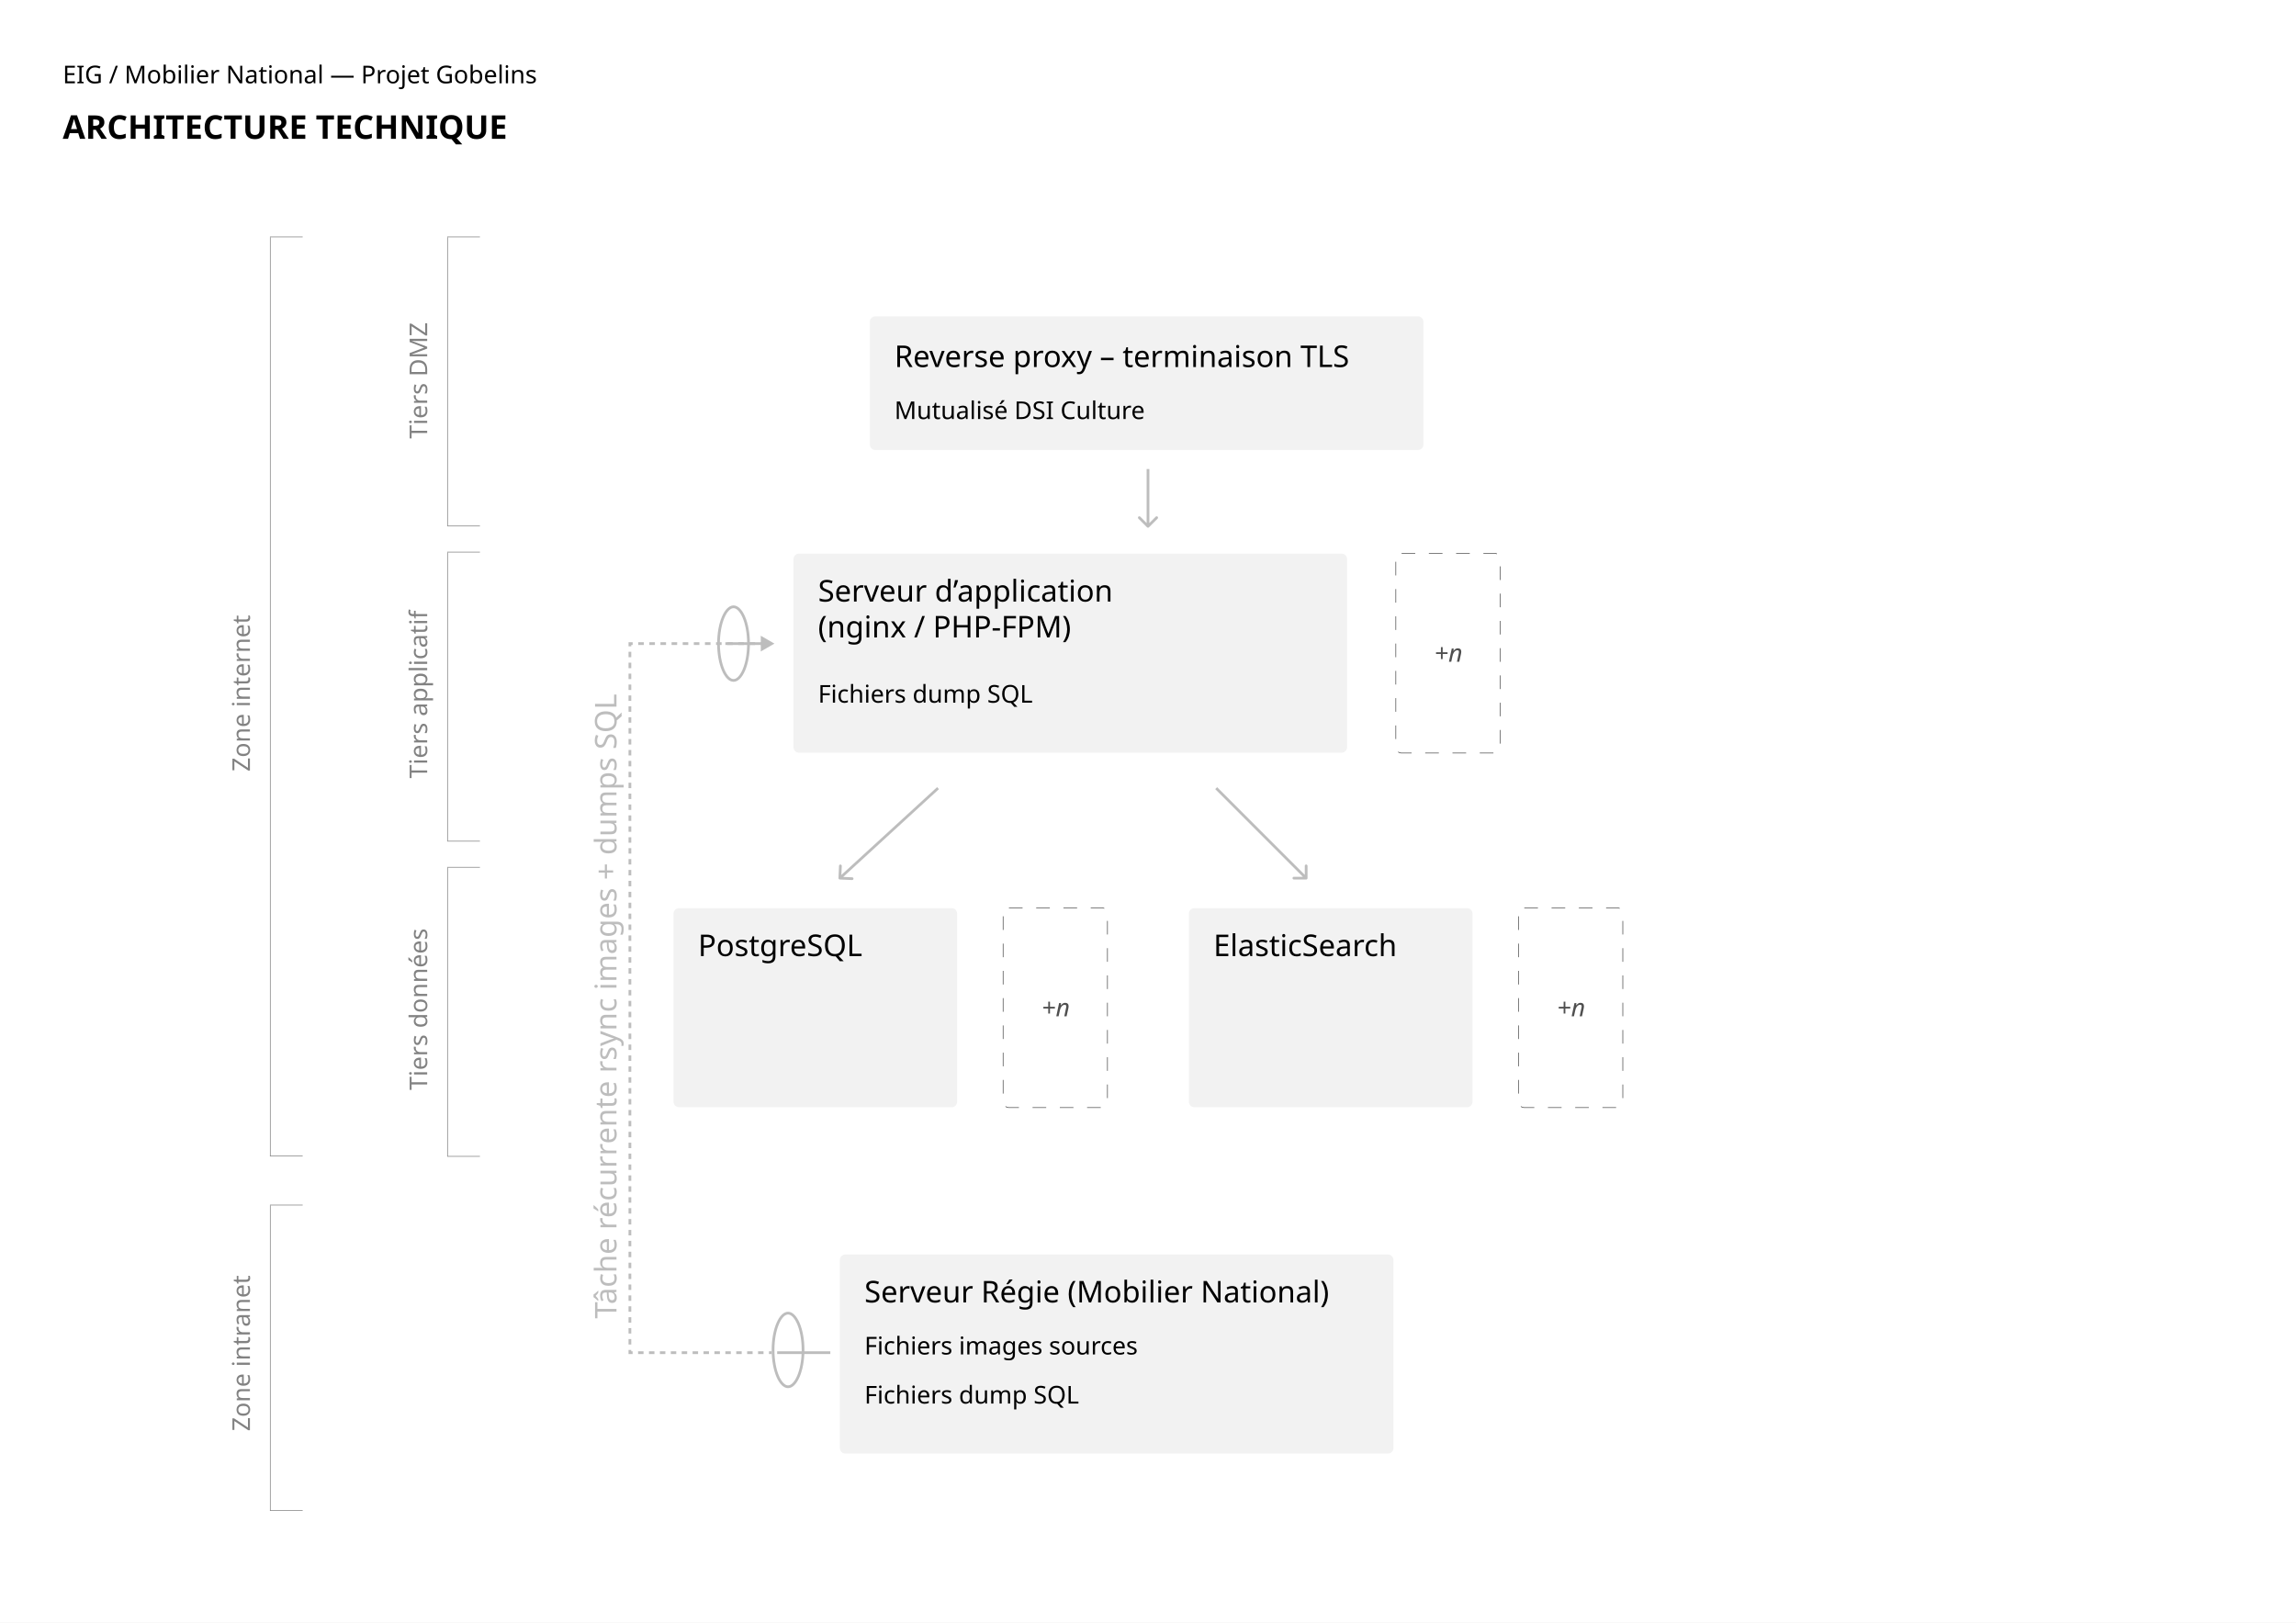
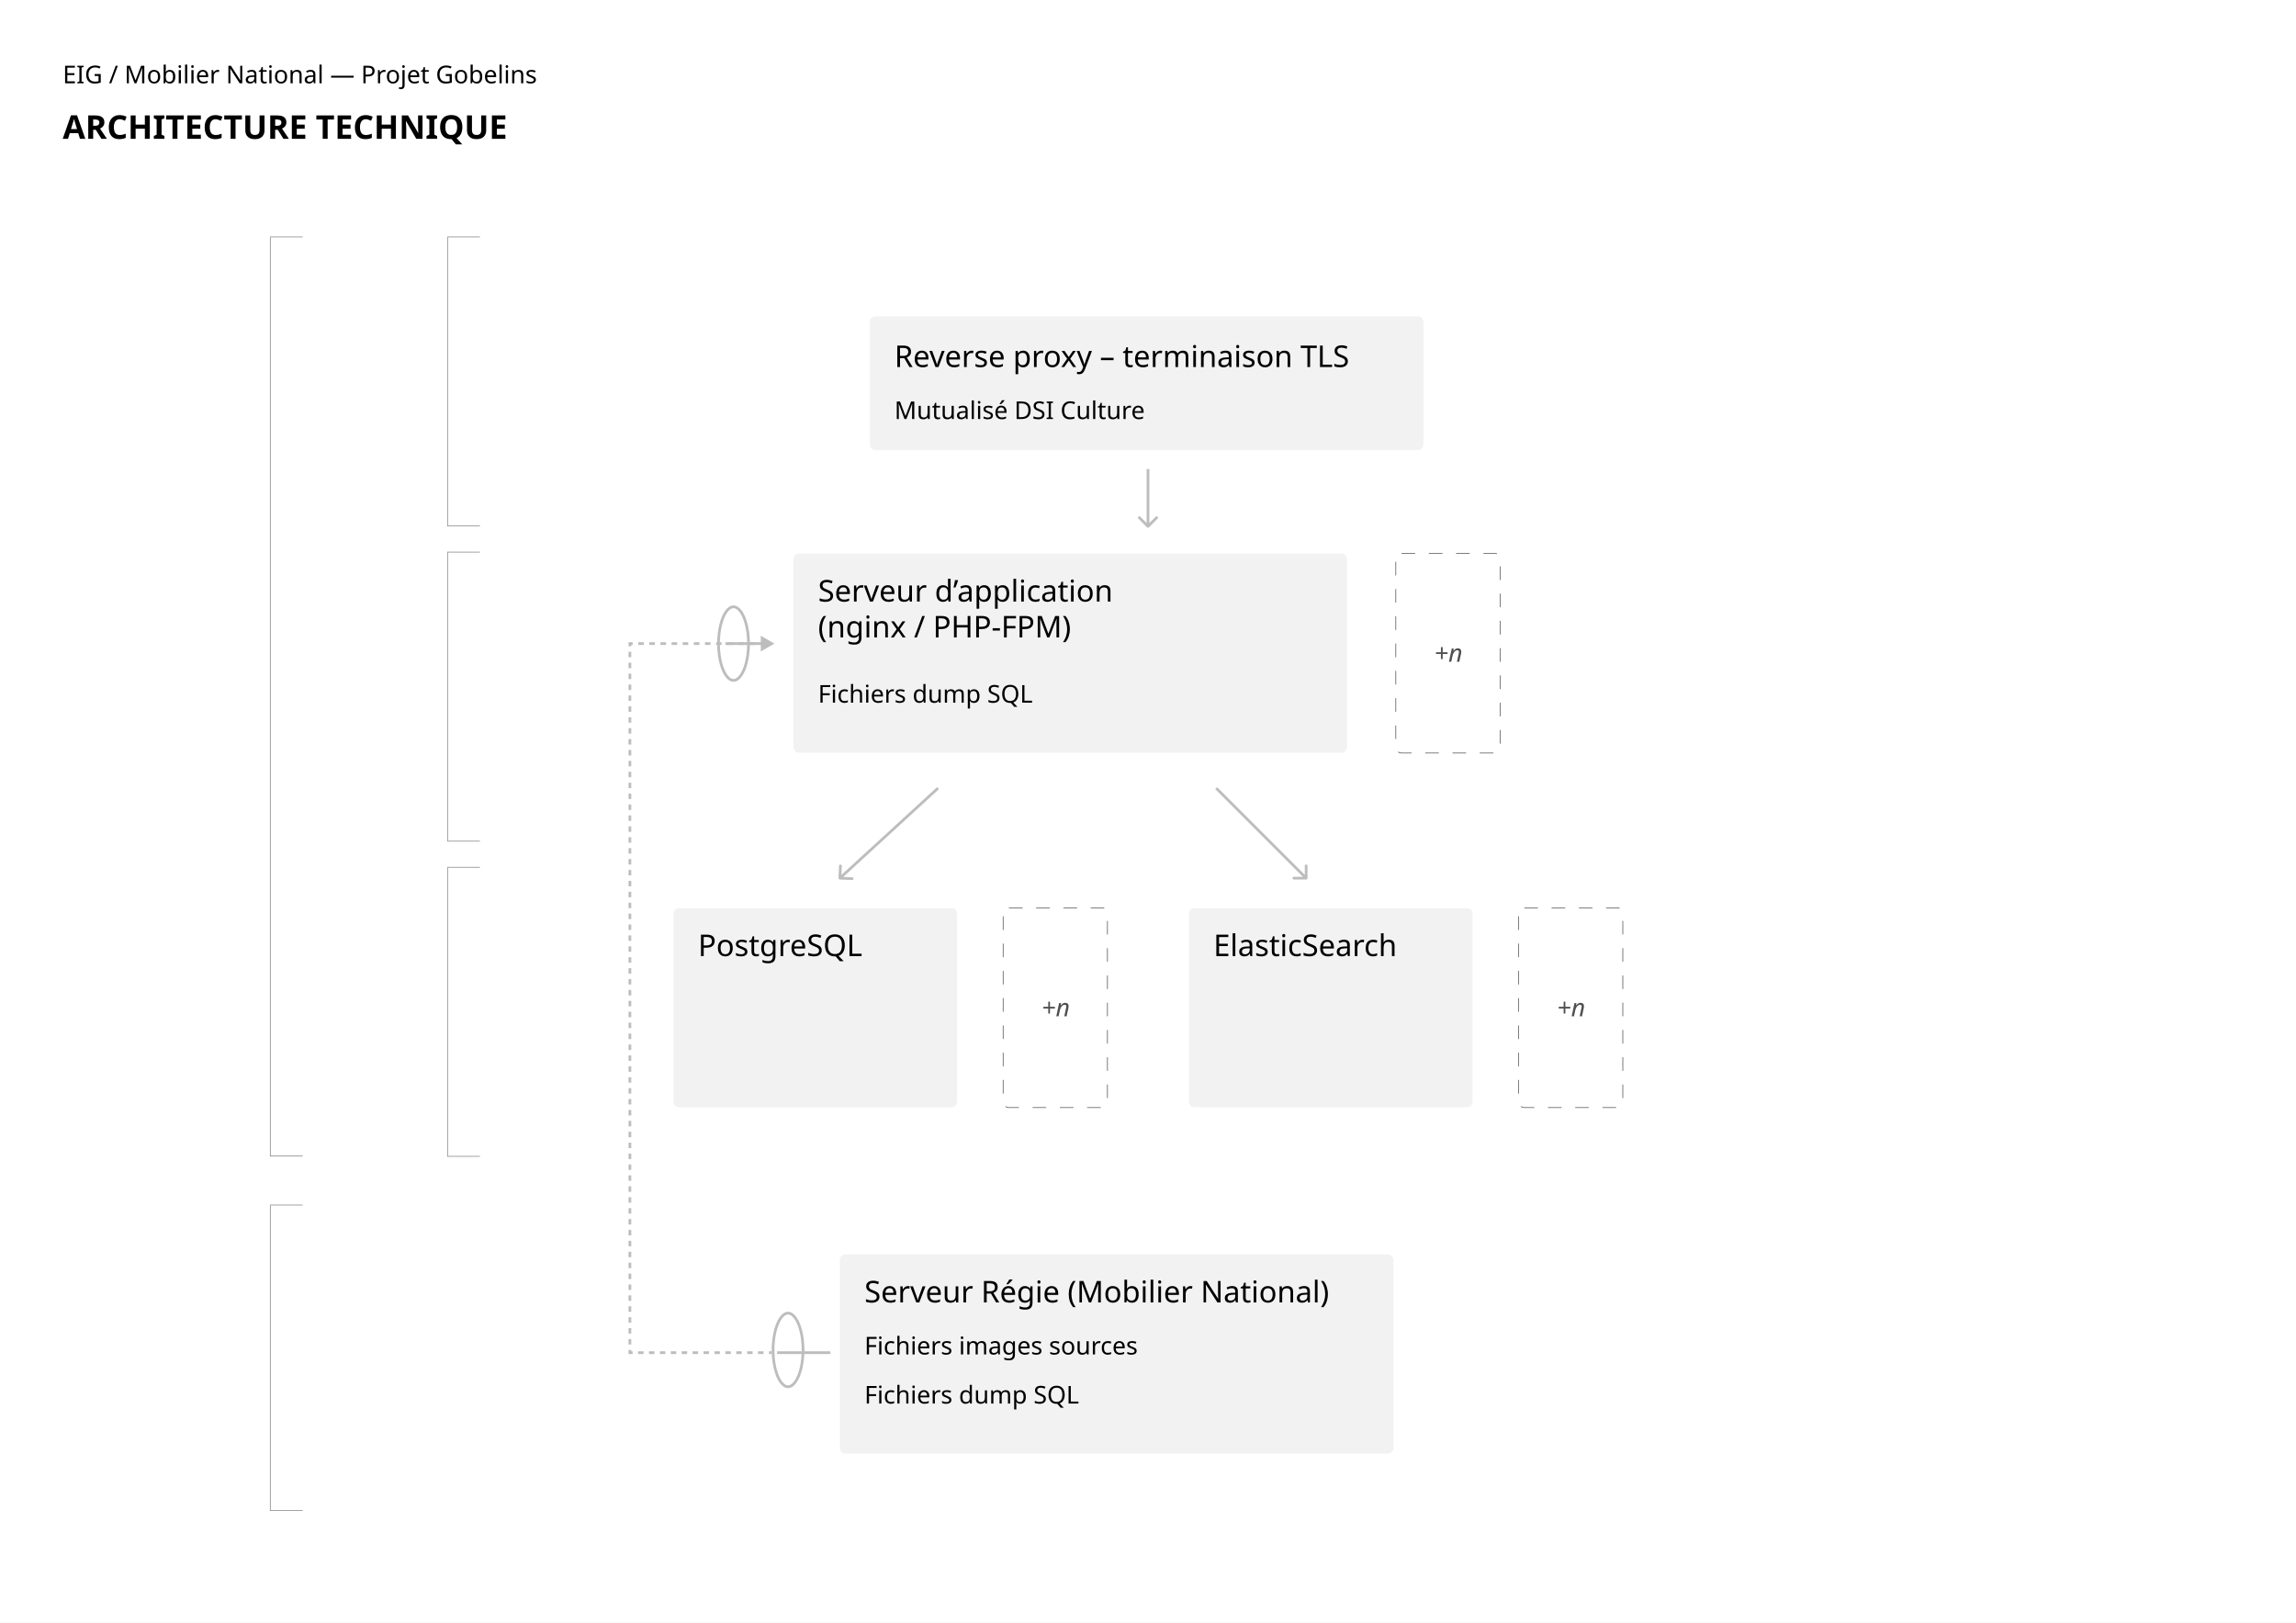
<svg xmlns="http://www.w3.org/2000/svg" width="842" height="595" viewBox="0 0 842 595" fill="none">
  <rect width="842" height="595" fill="white" />
-   <text transform="translate(23 19)" fill="black" xml:space="preserve" style="white-space: pre" font-family="Inter UI" font-style="Regular" font-size="12" letter-spacing="0em">
-     <tspan x="167.933" y="11.54">
+   <text fill="black" xml:space="preserve" style="white-space: pre" font-family="Inter UI" font-size="12" letter-spacing="0em">
+     <tspan x="190.933" y="30.54">
</tspan>
  </text>
-   <text transform="translate(23 19)" fill="black" xml:space="preserve" style="white-space: pre" font-family="Inter UI" font-style="Regular" font-size="9" letter-spacing="0em">
-     <tspan x="0" y="11.54">EIG / Mobilier National — Projet Gobelins</tspan>
+   <text fill="black" xml:space="preserve" style="white-space: pre" font-family="Inter UI" font-size="9" letter-spacing="0em">
+     <tspan x="23" y="30.54">EIG / Mobilier National — Projet Gobelins</tspan>
  </text>
-   <text transform="translate(23 19)" fill="black" xml:space="preserve" style="white-space: pre" font-family="Inter UI" font-style="Bold" font-size="12" font-weight="bold" letter-spacing="0em">
-     <tspan x="0" y="31.892">ARCHITECTURE TECHNIQUE</tspan>
+   <text fill="black" xml:space="preserve" style="white-space: pre" font-family="Inter UI" font-size="12" font-weight="bold" letter-spacing="0em">
+     <tspan x="23" y="50.892">ARCHITECTURE TECHNIQUE</tspan>
  </text>
-   <line y1="-0.125" x2="337" y2="-0.125" transform="translate(99 87) rotate(90)" stroke="#828282" stroke-width="0.25" />
-   <line y1="-0.125" x2="12" y2="-0.125" transform="translate(99 87)" stroke="#828282" stroke-width="0.25" />
-   <line y1="-0.125" x2="12" y2="-0.125" transform="translate(99 424)" stroke="#828282" stroke-width="0.25" />
-   <text transform="translate(83 283) rotate(-90)" fill="#828282" xml:space="preserve" style="white-space: pre" font-family="Inter UI" font-style="Regular" font-size="9" letter-spacing="0em">
-     <tspan x="0.107" y="8.655">Zone internet</tspan>
+   <line x1="99.125" y1="87" x2="99.125" y2="424" stroke="#828282" stroke-width="0.25" />
+   <line x1="99" y1="86.875" x2="111" y2="86.875" stroke="#828282" stroke-width="0.25" />
+   <line x1="99" y1="423.875" x2="111" y2="423.875" stroke="#828282" stroke-width="0.25" />
+   <text transform="rotate(-90)" fill="#828282" xml:space="preserve" style="white-space: pre" font-family="Inter UI" font-size="9" letter-spacing="0em">
+     <tspan x="83.107" y="291.655">Zone internet</tspan>
  </text>
-   <line y1="-0.125" x2="105.859" y2="-0.125" transform="translate(164 87) rotate(90)" stroke="#828282" stroke-width="0.25" />
-   <line y1="-0.125" x2="12" y2="-0.125" transform="translate(164 87)" stroke="#828282" stroke-width="0.25" />
-   <line y1="-0.125" x2="12" y2="-0.125" transform="translate(164 193)" stroke="#828282" stroke-width="0.25" />
-   <text transform="translate(148 161) rotate(-90)" fill="#828282" xml:space="preserve" style="white-space: pre" font-family="Inter UI" font-style="Regular" font-size="9" letter-spacing="0em">
-     <tspan x="0.137" y="8.655">Tiers DMZ</tspan>
+   <line x1="164.125" y1="87" x2="164.125" y2="192.859" stroke="#828282" stroke-width="0.25" />
+   <line x1="164" y1="86.875" x2="176" y2="86.875" stroke="#828282" stroke-width="0.25" />
+   <line x1="164" y1="192.875" x2="176" y2="192.875" stroke="#828282" stroke-width="0.25" />
+   <text transform="rotate(-90)" fill="#828282" xml:space="preserve" style="white-space: pre" font-family="Inter UI" font-size="9" letter-spacing="0em">
+     <tspan x="148.032" y="169.655">Tiers DMZ</tspan>
  </text>
-   <line y1="-0.125" x2="105.859" y2="-0.125" transform="translate(164 202.571) rotate(90)" stroke="#828282" stroke-width="0.25" />
-   <line y1="-0.125" x2="12" y2="-0.125" transform="translate(164 202.571)" stroke="#828282" stroke-width="0.25" />
-   <line y1="-0.125" x2="12" y2="-0.125" transform="translate(164 308.571)" stroke="#828282" stroke-width="0.25" />
-   <text transform="translate(148 285.571) rotate(-90)" fill="#828282" xml:space="preserve" style="white-space: pre" font-family="Inter UI" font-style="Regular" font-size="9" letter-spacing="0em">
-     <tspan x="0.163" y="8.655">Tiers applicatif</tspan>
+   <line x1="164.125" y1="202.571" x2="164.125" y2="308.429" stroke="#828282" stroke-width="0.25" />
+   <line x1="164" y1="202.446" x2="176" y2="202.446" stroke="#828282" stroke-width="0.25" />
+   <line x1="164" y1="308.446" x2="176" y2="308.446" stroke="#828282" stroke-width="0.25" />
+   <text transform="rotate(-90)" fill="#828282" xml:space="preserve" style="white-space: pre" font-family="Inter UI" font-size="9" letter-spacing="0em">
+     <tspan x="148.026" y="294.225">Tiers applicatif</tspan>
  </text>
-   <line y1="-0.125" x2="105.859" y2="-0.125" transform="translate(164 318.141) rotate(90)" stroke="#828282" stroke-width="0.25" />
-   <line y1="-0.125" x2="12" y2="-0.125" transform="translate(164 318.141)" stroke="#828282" stroke-width="0.25" />
-   <line y1="-0.125" x2="12" y2="-0.125" transform="translate(164 424.141)" stroke="#828282" stroke-width="0.25" />
-   <text transform="translate(148 400.141) rotate(-90)" fill="#828282" xml:space="preserve" style="white-space: pre" font-family="Inter UI" font-style="Regular" font-size="9" letter-spacing="0em">
-     <tspan x="0.389" y="8.655">Tiers données</tspan>
+   <line x1="164.125" y1="318.141" x2="164.125" y2="424" stroke="#828282" stroke-width="0.25" />
+   <line x1="164" y1="318.016" x2="176" y2="318.016" stroke="#828282" stroke-width="0.25" />
+   <line x1="164" y1="424.016" x2="176" y2="424.016" stroke="#828282" stroke-width="0.25" />
+   <text transform="rotate(-90)" fill="#828282" xml:space="preserve" style="white-space: pre" font-family="Inter UI" font-size="9" letter-spacing="0em">
+     <tspan x="148.301" y="408.796">Tiers données</tspan>
  </text>
-   <line y1="-0.125" x2="112" y2="-0.125" transform="translate(99 442) rotate(90)" stroke="#828282" stroke-width="0.25" />
-   <line y1="-0.125" x2="12" y2="-0.125" transform="translate(99 442)" stroke="#828282" stroke-width="0.25" />
-   <line y1="-0.125" x2="12" y2="-0.125" transform="translate(99 554)" stroke="#828282" stroke-width="0.25" />
-   <text transform="translate(83 525) rotate(-90)" fill="#828282" xml:space="preserve" style="white-space: pre" font-family="Inter UI" font-style="Regular" font-size="9" letter-spacing="0em">
-     <tspan x="0.212" y="8.655">Zone intranet</tspan>
+   <line x1="99.125" y1="442" x2="99.125" y2="554" stroke="#828282" stroke-width="0.25" />
+   <line x1="99" y1="441.875" x2="111" y2="441.875" stroke="#828282" stroke-width="0.25" />
+   <line x1="99" y1="553.875" x2="111" y2="553.875" stroke="#828282" stroke-width="0.25" />
+   <text transform="rotate(-90)" fill="#828282" xml:space="preserve" style="white-space: pre" font-family="Inter UI" font-size="9" letter-spacing="0em">
+     <tspan x="83.449" y="534.655">Zone intranet</tspan>
  </text>
-   <rect width="203" height="73" rx="2" transform="translate(308 460)" fill="#F2F2F2" />
-   <text transform="translate(317 467)" fill="black" xml:space="preserve" style="white-space: pre" font-family="Inter UI" font-style="Regular" font-size="11" letter-spacing="0em">
-     <tspan x="0" y="10.578">Serveur Régie (Mobilier National)</tspan>
+   <rect x="308" y="460" width="203" height="73" rx="2" fill="#F2F2F2" />
+   <text fill="black" xml:space="preserve" style="white-space: pre" font-family="Inter UI" font-size="11" letter-spacing="0em">
+     <tspan x="317" y="477.578">Serveur Régie (Mobilier National)</tspan>
  </text>
-   <text transform="translate(317 488)" fill="black" xml:space="preserve" style="white-space: pre" font-family="Inter UI" font-style="Regular" font-size="9" letter-spacing="0em">
-     <tspan x="0" y="8.655">Fichiers images sources</tspan>
+   <text fill="black" xml:space="preserve" style="white-space: pre" font-family="Inter UI" font-size="9" letter-spacing="0em">
+     <tspan x="317" y="496.655">Fichiers images sources</tspan>
  </text>
-   <text transform="translate(317 506)" fill="black" xml:space="preserve" style="white-space: pre" font-family="Inter UI" font-style="Regular" font-size="9" letter-spacing="0em">
-     <tspan x="0" y="8.655">Fichiers dump SQL</tspan>
+   <text fill="black" xml:space="preserve" style="white-space: pre" font-family="Inter UI" font-size="9" letter-spacing="0em">
+     <tspan x="317" y="514.655">Fichiers dump SQL</tspan>
  </text>
-   <rect width="203" height="73" rx="2" transform="translate(291 203)" fill="#F2F2F2" />
-   <text transform="translate(300 210)" fill="black" xml:space="preserve" style="white-space: pre" font-family="Inter UI" font-style="Regular" font-size="11" letter-spacing="0em">
-     <tspan x="0" y="10.578">Serveur d’application +   <rect x="291" y="203" width="203" height="73" rx="2" fill="#F2F2F2" />
+   <text fill="black" xml:space="preserve" style="white-space: pre" font-family="Inter UI" font-size="11" letter-spacing="0em">
+     <tspan x="300" y="220.578">Serveur d’application </tspan>
-     <tspan x="0" y="23.734">(nginx / PHP-FPM)</tspan>
+     <tspan x="300" y="233.734">(nginx / PHP-FPM)</tspan>
  </text>
-   <text transform="translate(300 249)" fill="black" xml:space="preserve" style="white-space: pre" font-family="Inter UI" font-style="Regular" font-size="9" letter-spacing="0em">
-     <tspan x="0" y="8.655">Fichiers dump SQL</tspan>
+   <text fill="black" xml:space="preserve" style="white-space: pre" font-family="Inter UI" font-size="9" letter-spacing="0em">
+     <tspan x="300" y="257.655">Fichiers dump SQL</tspan>
  </text>
-   <rect x="-0.125" y="-0.125" width="38.25" height="73.25" rx="2.125" transform="translate(512 203)" stroke="#4F4F4F" stroke-width="0.25" stroke-dasharray="5 5" />
-   <text transform="translate(526 234)" fill="#4F4F4F" xml:space="preserve" style="white-space: pre" font-family="Inter UI" font-style="Italic" font-size="9" letter-spacing="0em">
-     <tspan x="0" y="8.655">+n</tspan>
+   <rect x="511.875" y="202.875" width="38.25" height="73.25" rx="2.125" stroke="#4F4F4F" stroke-width="0.25" stroke-dasharray="5 5" />
+   <text fill="#4F4F4F" xml:space="preserve" style="white-space: pre" font-family="Inter UI" font-size="9" font-style="italic" letter-spacing="0em">
+     <tspan x="526" y="242.655">+n</tspan>
  </text>
-   <rect width="104" height="73" rx="2" transform="translate(247 333)" fill="#F2F2F2" />
-   <text transform="translate(256 340)" fill="black" xml:space="preserve" style="white-space: pre" font-family="Inter UI" font-style="Regular" font-size="11" letter-spacing="0em">
-     <tspan x="0" y="10.578">PostgreSQL</tspan>
+   <rect x="247" y="333" width="104" height="73" rx="2" fill="#F2F2F2" />
+   <text fill="black" xml:space="preserve" style="white-space: pre" font-family="Inter UI" font-size="11" letter-spacing="0em">
+     <tspan x="256" y="350.578">PostgreSQL</tspan>
  </text>
-   <rect x="-0.125" y="-0.125" width="38.25" height="73.25" rx="2.125" transform="translate(368 333)" stroke="#4F4F4F" stroke-width="0.25" stroke-dasharray="5 5" />
-   <text transform="translate(382 364)" fill="#4F4F4F" xml:space="preserve" style="white-space: pre" font-family="Inter UI" font-style="Italic" font-size="9" letter-spacing="0em">
-     <tspan x="0" y="8.655">+n</tspan>
+   <rect x="367.875" y="332.875" width="38.25" height="73.25" rx="2.125" stroke="#4F4F4F" stroke-width="0.25" stroke-dasharray="5 5" />
+   <text fill="#4F4F4F" xml:space="preserve" style="white-space: pre" font-family="Inter UI" font-size="9" font-style="italic" letter-spacing="0em">
+     <tspan x="382" y="372.655">+n</tspan>
  </text>
-   <rect width="104" height="73" rx="2" transform="translate(436 333)" fill="#F2F2F2" />
-   <text transform="translate(445 340)" fill="black" xml:space="preserve" style="white-space: pre" font-family="Inter UI" font-style="Regular" font-size="11" letter-spacing="0em">
-     <tspan x="0" y="10.578">ElasticSearch</tspan>
+   <rect x="436" y="333" width="104" height="73" rx="2" fill="#F2F2F2" />
+   <text fill="black" xml:space="preserve" style="white-space: pre" font-family="Inter UI" font-size="11" letter-spacing="0em">
+     <tspan x="445" y="350.578">ElasticSearch</tspan>
  </text>
-   <rect x="-0.125" y="-0.125" width="38.25" height="73.25" rx="2.125" transform="translate(557 333)" stroke="#4F4F4F" stroke-width="0.25" stroke-dasharray="5 5" />
-   <text transform="translate(571 364)" fill="#4F4F4F" xml:space="preserve" style="white-space: pre" font-family="Inter UI" font-style="Italic" font-size="9" letter-spacing="0em">
-     <tspan x="0" y="8.655">+n</tspan>
+   <rect x="556.875" y="332.875" width="38.25" height="73.25" rx="2.125" stroke="#4F4F4F" stroke-width="0.25" stroke-dasharray="5 5" />
+   <text fill="#4F4F4F" xml:space="preserve" style="white-space: pre" font-family="Inter UI" font-size="9" font-style="italic" letter-spacing="0em">
+     <tspan x="571" y="372.655">+n</tspan>
  </text>
-   <rect width="203" height="49" rx="2" transform="translate(319 116)" fill="#F2F2F2" />
-   <text transform="translate(328 124)" fill="black" xml:space="preserve" style="white-space: pre" font-family="Inter UI" font-style="Regular" font-size="11" letter-spacing="0em">
-     <tspan x="0" y="10.578">Reverse proxy – terminaison TLS</tspan>
+   <rect x="319" y="116" width="203" height="49" rx="2" fill="#F2F2F2" />
+   <text fill="black" xml:space="preserve" style="white-space: pre" font-family="Inter UI" font-size="11" letter-spacing="0em">
+     <tspan x="328" y="134.578">Reverse proxy – terminaison TLS</tspan>
  </text>
-   <text transform="translate(328 145)" fill="black" xml:space="preserve" style="white-space: pre" font-family="Inter UI" font-style="Regular" font-size="9" letter-spacing="0em">
-     <tspan x="0" y="8.655">Mutualisé DSI Culture</tspan>
+   <text fill="black" xml:space="preserve" style="white-space: pre" font-family="Inter UI" font-size="9" letter-spacing="0em">
+     <tspan x="328" y="153.655">Mutualisé DSI Culture</tspan>
  </text>
-   <path d="M21.354 0.354C21.549 0.158 21.549 -0.158 21.354 -0.354L18.172 -3.536C17.976 -3.731 17.66 -3.731 17.465 -3.536C17.269 -3.34 17.269 -3.024 17.465 -2.828L20.293 0L17.465 2.828C17.269 3.024 17.269 3.34 17.465 3.536C17.66 3.731 17.976 3.731 18.172 3.536L21.354 0.354ZM0 0.5H21V-0.5H0V0.5Z" transform="translate(421 172) rotate(90)" fill="#BDBDBD" />
-   <path d="M49.19 0.354C49.385 0.158 49.385 -0.158 49.19 -0.354L46.008 -3.536C45.813 -3.731 45.496 -3.731 45.301 -3.536C45.106 -3.34 45.106 -3.024 45.301 -2.828L48.129 0L45.301 2.828C45.106 3.024 45.106 3.34 45.301 3.536C45.496 3.731 45.813 3.731 46.008 3.536L49.19 0.354ZM0 0.5H48.837V-0.5H0V0.5Z" transform="translate(344 289) rotate(137.49)" fill="#BDBDBD" />
-   <path d="M47.023 0.354C47.218 0.158 47.218 -0.158 47.023 -0.354L43.841 -3.536C43.645 -3.731 43.329 -3.731 43.133 -3.536C42.938 -3.34 42.938 -3.024 43.133 -2.828L45.962 0L43.133 2.828C42.938 3.024 42.938 3.34 43.133 3.536C43.329 3.731 43.645 3.731 43.841 3.536L47.023 0.354ZM0 0.5H46.669V-0.5H0V0.5Z" transform="translate(446 289) rotate(45)" fill="#BDBDBD" />
-   <path d="M11.5 14C11.5 17.815 10.836 21.245 9.783 23.703C9.256 24.932 8.641 25.895 7.984 26.544C7.329 27.19 6.659 27.5 6 27.5C5.341 27.5 4.671 27.19 4.016 26.544C3.359 25.895 2.744 24.932 2.217 23.703C1.164 21.245 0.5 17.815 0.5 14C0.5 10.185 1.164 6.755 2.217 4.297C2.744 3.068 3.359 2.105 4.016 1.456C4.671 0.81 5.341 0.5 6 0.5C6.659 0.5 7.329 0.81 7.984 1.456C8.641 2.105 9.256 3.068 9.783 4.297C10.836 6.755 11.5 10.185 11.5 14Z" transform="translate(283 481)" stroke="#BDBDBD" />
-   <path d="M11.5 14C11.5 17.815 10.836 21.245 9.783 23.703C9.256 24.932 8.641 25.895 7.984 26.544C7.329 27.19 6.659 27.5 6 27.5C5.341 27.5 4.671 27.19 4.016 26.544C3.359 25.895 2.744 24.932 2.217 23.703C1.164 21.245 0.5 17.815 0.5 14C0.5 10.185 1.164 6.755 2.217 4.297C2.744 3.068 3.359 2.105 4.016 1.456C4.671 0.81 5.341 0.5 6 0.5C6.659 0.5 7.329 0.81 7.984 1.456C8.641 2.105 9.256 3.068 9.783 4.297C10.836 6.755 11.5 10.185 11.5 14Z" transform="translate(263 222)" stroke="#BDBDBD" />
-   <path d="M0 260H-0.5V260.5H0V260ZM0 0V-0.5H-0.5V0H0ZM53 0L48 -2.887V2.887L53 0ZM52 259.5H51V260.5H52V259.5ZM49 259.5H47V260.5H49V259.5ZM45 259.5H43V260.5H45V259.5ZM41 259.5H39V260.5H41V259.5ZM37 259.5H35V260.5H37V259.5ZM33 259.5H31V260.5H33V259.5ZM29 259.5H27V260.5H29V259.5ZM25 259.5H23V260.5H25V259.5ZM21 259.5H19V260.5H21V259.5ZM17 259.5H15V260.5H17V259.5ZM13 259.5H11V260.5H13V259.5ZM9 259.5H7V260.5H9V259.5ZM5 259.5H3V260.5H5V259.5ZM1 259.5H0V260.5H1V259.5ZM0.5 260V259H-0.5V260H0.5ZM0.5 257V255H-0.5V257H0.5ZM0.5 253V251H-0.5V253H0.5ZM0.5 249V247H-0.5V249H0.5ZM0.5 245V243H-0.5V245H0.5ZM0.5 241V239H-0.5V241H0.5ZM0.5 237V235H-0.5V237H0.5ZM0.5 233V231H-0.5V233H0.5ZM0.5 229V227H-0.5V229H0.5ZM0.5 225V223H-0.5V225H0.5ZM0.5 221V219H-0.5V221H0.5ZM0.5 217V215H-0.5V217H0.5ZM0.5 213V211H-0.5V213H0.5ZM0.5 209V207H-0.5V209H0.5ZM0.5 205V203H-0.5V205H0.5ZM0.5 201V199H-0.5V201H0.5ZM0.5 197V195H-0.5V197H0.5ZM0.5 193V191H-0.5V193H0.5ZM0.5 189V187H-0.5V189H0.5ZM0.5 185V183H-0.5V185H0.5ZM0.5 181V179H-0.5V181H0.5ZM0.5 177V175H-0.5V177H0.5ZM0.5 173V171H-0.5V173H0.5ZM0.5 169V167H-0.5V169H0.5ZM0.5 165V163H-0.5V165H0.5ZM0.5 161V159H-0.5V161H0.5ZM0.5 157V155H-0.5V157H0.5ZM0.5 153V151H-0.5V153H0.5ZM0.5 149V147H-0.5V149H0.5ZM0.5 145V143H-0.5V145H0.5ZM0.5 141V139H-0.5V141H0.5ZM0.5 137V135H-0.5V137H0.5ZM0.5 133V131H-0.5V133H0.5ZM0.5 129V127H-0.5V129H0.5ZM0.5 125V123H-0.5V125H0.5ZM0.5 121V119H-0.5V121H0.5ZM0.5 117V115H-0.5V117H0.5ZM0.5 113V111H-0.5V113H0.5ZM0.5 109V107H-0.5V109H0.5ZM0.5 105V103H-0.5V105H0.5ZM0.5 101V99H-0.5V101H0.5ZM0.5 97V95H-0.5V97H0.5ZM0.5 93V91H-0.5V93H0.5ZM0.5 89V87H-0.5V89H0.5ZM0.5 85V83H-0.5V85H0.5ZM0.5 81V79H-0.5V81H0.5ZM0.5 77V75H-0.5V77H0.5ZM0.5 73V71H-0.5V73H0.5ZM0.5 69V67H-0.5V69H0.5ZM0.5 65V63H-0.5V65H0.5ZM0.5 61V59H-0.5V61H0.5ZM0.5 57V55H-0.5V57H0.5ZM0.5 53V51H-0.5V53H0.5ZM0.5 49V47H-0.5V49H0.5ZM0.5 45V43H-0.5V45H0.5ZM0.5 41V39H-0.5V41H0.5ZM0.5 37V35H-0.5V37H0.5ZM0.5 33V31H-0.5V33H0.5ZM0.5 29V27H-0.5V29H0.5ZM0.5 25V23H-0.5V25H0.5ZM0.5 21V19H-0.5V21H0.5ZM0.5 17V15H-0.5V17H0.5ZM0.5 13V11H-0.5V13H0.5ZM0.5 9V7H-0.5V9H0.5ZM0.5 5V3H-0.5V5H0.5ZM0.5 1V0H-0.5V1H0.5ZM0 0.5H1.019V-0.5H0V0.5ZM3.058 0.5H5.096V-0.5H3.058V0.5ZM7.135 0.5H9.173V-0.5H7.135V0.5ZM11.211 0.5H13.25V-0.5H11.211V0.5ZM15.289 0.5H17.327V-0.5H15.289V0.5ZM19.365 0.5H21.404V-0.5H19.365V0.5ZM23.442 0.5H25.481V-0.5H23.442V0.5ZM27.519 0.5H29.558V-0.5H27.519V0.5ZM31.596 0.5H33.635V-0.5H31.596V0.5ZM35.673 0.5H37.712V-0.5H35.673V0.5ZM39.75 0.5H41.788V-0.5H39.75V0.5ZM43.827 0.5H45.865V-0.5H43.827V0.5ZM47.904 0.5H49.942V-0.5H47.904V0.5Z" transform="translate(231 236)" fill="#BDBDBD" />
-   <path d="M0 0H19.5" transform="translate(285 496)" stroke="#BDBDBD" />
-   <path d="M0 0H15" transform="translate(266 236)" stroke="#BDBDBD" />
-   <text transform="translate(215.5 483.5) rotate(-90)" fill="#BDBDBD" xml:space="preserve" style="white-space: pre" font-family="Inter UI" font-style="Regular" font-size="11" letter-spacing="0em">
-     <tspan x="0" y="10.578">Tâche récurrente rsync images + dumps SQL</tspan>
+   <path d="M420.646 193.354C420.842 193.549 421.158 193.549 421.354 193.354L424.536 190.172C424.731 189.976 424.731 189.66 424.536 189.464C424.34 189.269 424.024 189.269 423.828 189.464L421 192.293L418.172 189.464C417.976 189.269 417.66 189.269 417.464 189.464C417.269 189.66 417.269 189.976 417.464 190.172L420.646 193.354ZM420.5 172V193H421.5V172H420.5Z" fill="#BDBDBD" />
+   <path d="M307.5 321.978C307.488 322.254 307.702 322.488 307.978 322.5L312.474 322.695C312.75 322.707 312.983 322.493 312.995 322.217C313.007 321.941 312.793 321.708 312.517 321.696L308.521 321.522L308.695 317.526C308.707 317.25 308.493 317.017 308.217 317.005C307.941 316.993 307.708 317.207 307.696 317.483L307.5 321.978ZM343.662 288.631L307.662 321.631L308.338 322.369L344.338 289.369L343.662 288.631Z" fill="#BDBDBD" />
+   <path d="M479 322.5C479.276 322.5 479.5 322.276 479.5 322L479.5 317.5C479.5 317.224 479.276 317 479 317C478.724 317 478.5 317.224 478.5 317.5L478.5 321.5L474.5 321.5C474.224 321.5 474 321.724 474 322C474 322.276 474.224 322.5 474.5 322.5L479 322.5ZM445.646 289.354L478.646 322.354L479.354 321.646L446.354 288.646L445.646 289.354Z" fill="#BDBDBD" />
+   <path d="M294.5 495C294.5 498.815 293.836 502.245 292.783 504.703C292.256 505.932 291.641 506.895 290.984 507.544C290.329 508.19 289.659 508.5 289 508.5C288.341 508.5 287.671 508.19 287.016 507.544C286.359 506.895 285.744 505.932 285.217 504.703C284.164 502.245 283.5 498.815 283.5 495C283.5 491.185 284.164 487.755 285.217 485.297C285.744 484.068 286.359 483.105 287.016 482.456C287.671 481.81 288.341 481.5 289 481.5C289.659 481.5 290.329 481.81 290.984 482.456C291.641 483.105 292.256 484.068 292.783 485.297C293.836 487.755 294.5 491.185 294.5 495Z" stroke="#BDBDBD" />
+   <path d="M274.5 236C274.5 239.815 273.836 243.245 272.783 245.703C272.256 246.932 271.641 247.895 270.984 248.544C270.329 249.19 269.659 249.5 269 249.5C268.341 249.5 267.671 249.19 267.016 248.544C266.359 247.895 265.744 246.932 265.217 245.703C264.164 243.245 263.5 239.815 263.5 236C263.5 232.185 264.164 228.755 265.217 226.297C265.744 225.068 266.359 224.105 267.016 223.456C267.671 222.81 268.341 222.5 269 222.5C269.659 222.5 270.329 222.81 270.984 223.456C271.641 224.105 272.256 225.068 272.783 226.297C273.836 228.755 274.5 232.185 274.5 236Z" stroke="#BDBDBD" />
+   <path d="M231 496H230.5V496.5H231V496ZM231 236V235.5H230.5V236H231ZM284 236L279 233.113V238.887L284 236ZM283 495.5H282V496.5H283V495.5ZM280 495.5H278V496.5H280V495.5ZM276 495.5H274V496.5H276V495.5ZM272 495.5H270V496.5H272V495.5ZM268 495.5H266V496.5H268V495.5ZM264 495.5H262V496.5H264V495.5ZM260 495.5H258V496.5H260V495.5ZM256 495.5H254V496.5H256V495.5ZM252 495.5H250V496.5H252V495.5ZM248 495.5H246V496.5H248V495.5ZM244 495.5H242V496.5H244V495.5ZM240 495.5H238V496.5H240V495.5ZM236 495.5H234V496.5H236V495.5ZM232 495.5H231V496.5H232V495.5ZM231.5 496V495H230.5V496H231.5ZM231.5 493V491H230.5V493H231.5ZM231.5 489V487H230.5V489H231.5ZM231.5 485V483H230.5V485H231.5ZM231.5 481V479H230.5V481H231.5ZM231.5 477V475H230.5V477H231.5ZM231.5 473V471H230.5V473H231.5ZM231.5 469V467H230.5V469H231.5ZM231.5 465V463H230.5V465H231.5ZM231.5 461V459H230.5V461H231.5ZM231.5 457V455H230.5V457H231.5ZM231.5 453V451H230.5V453H231.5ZM231.5 449V447H230.5V449H231.5ZM231.5 445V443H230.5V445H231.5ZM231.5 441V439H230.5V441H231.5ZM231.5 437V435H230.5V437H231.5ZM231.5 433V431H230.5V433H231.5ZM231.5 429V427H230.5V429H231.5ZM231.5 425V423H230.5V425H231.5ZM231.5 421V419H230.5V421H231.5ZM231.5 417V415H230.5V417H231.5ZM231.5 413V411H230.5V413H231.5ZM231.5 409V407H230.5V409H231.5ZM231.5 405V403H230.5V405H231.5ZM231.5 401V399H230.5V401H231.5ZM231.5 397V395H230.5V397H231.5ZM231.5 393V391H230.5V393H231.5ZM231.5 389V387H230.5V389H231.5ZM231.5 385V383H230.5V385H231.5ZM231.5 381V379H230.5V381H231.5ZM231.5 377V375H230.5V377H231.5ZM231.5 373V371H230.5V373H231.5ZM231.5 369V367H230.5V369H231.5ZM231.5 365V363H230.5V365H231.5ZM231.5 361V359H230.5V361H231.5ZM231.5 357V355H230.5V357H231.5ZM231.5 353V351H230.5V353H231.5ZM231.5 349V347H230.5V349H231.5ZM231.5 345V343H230.5V345H231.5ZM231.5 341V339H230.5V341H231.5ZM231.5 337V335H230.5V337H231.5ZM231.5 333V331H230.5V333H231.5ZM231.5 329V327H230.5V329H231.5ZM231.5 325V323H230.5V325H231.5ZM231.5 321V319H230.5V321H231.5ZM231.5 317V315H230.5V317H231.5ZM231.5 313V311H230.5V313H231.5ZM231.5 309V307H230.5V309H231.5ZM231.5 305V303H230.5V305H231.5ZM231.5 301V299H230.5V301H231.5ZM231.5 297V295H230.5V297H231.5ZM231.5 293V291H230.5V293H231.5ZM231.5 289V287H230.5V289H231.5ZM231.5 285V283H230.5V285H231.5ZM231.5 281V279H230.5V281H231.5ZM231.5 277V275H230.5V277H231.5ZM231.5 273V271H230.5V273H231.5ZM231.5 269V267H230.5V269H231.5ZM231.5 265V263H230.5V265H231.5ZM231.5 261V259H230.5V261H231.5ZM231.5 257V255H230.5V257H231.5ZM231.5 253V251H230.5V253H231.5ZM231.5 249V247H230.5V249H231.5ZM231.5 245V243H230.5V245H231.5ZM231.5 241V239H230.5V241H231.5ZM231.5 237V236H230.5V237H231.5ZM231 236.5H232.019V235.5H231V236.5ZM234.058 236.5H236.096V235.5H234.058V236.5ZM238.135 236.5H240.173V235.5H238.135V236.5ZM242.212 236.5H244.25V235.5H242.212V236.5ZM246.288 236.5H248.327V235.5H246.288V236.5ZM250.365 236.5H252.404V235.5H250.365V236.5ZM254.442 236.5H256.481V235.5H254.442V236.5ZM258.519 236.5H260.558V235.5H258.519V236.5ZM262.596 236.5H264.635V235.5H262.596V236.5ZM266.673 236.5H268.712V235.5H266.673V236.5ZM270.75 236.5H272.788V235.5H270.75V236.5ZM274.827 236.5H276.865V235.5H274.827V236.5ZM278.904 236.5H280.942V235.5H278.904V236.5Z" fill="#BDBDBD" />
+   <path d="M285 496H304.5" stroke="#BDBDBD" />
+   <path d="M266 236H281" stroke="#BDBDBD" />
+   <text transform="rotate(-90)" fill="#BDBDBD" xml:space="preserve" style="white-space: pre" font-family="Inter UI" font-size="11" letter-spacing="0em">
+     <tspan x="215.5" y="494.078">Tâche récurrente rsync images + dumps SQL</tspan>
  </text>
</svg>
